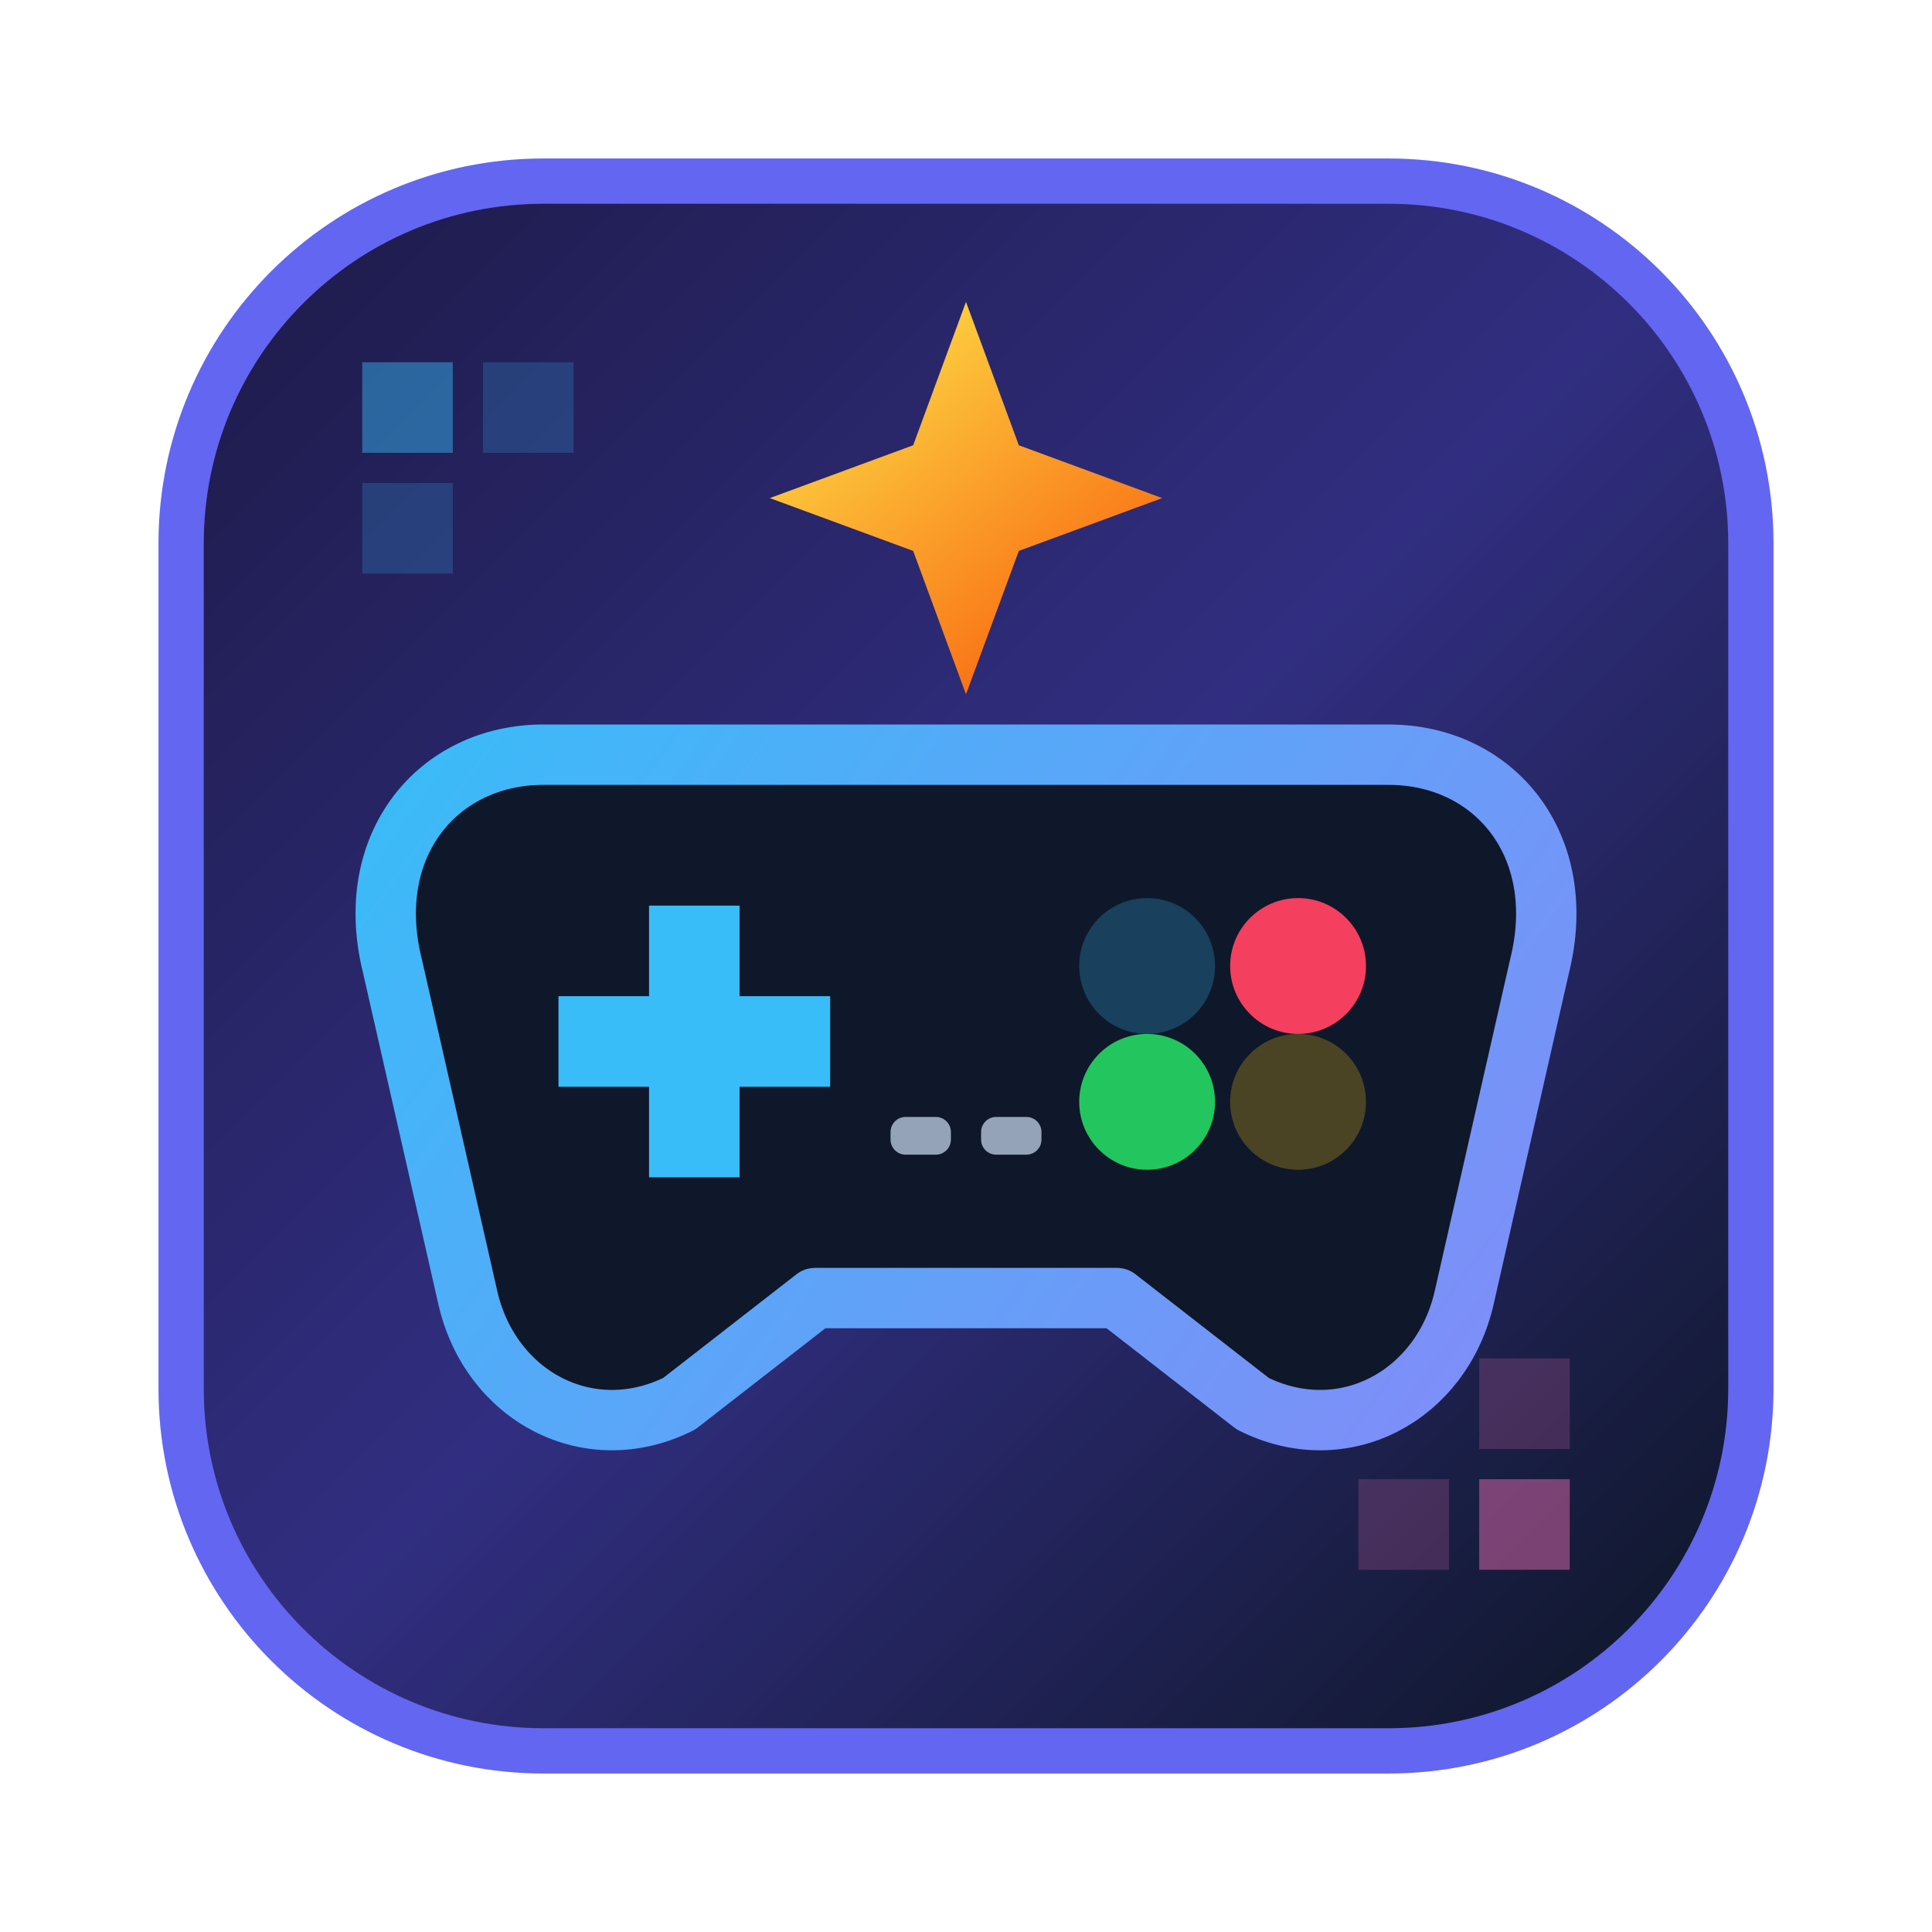
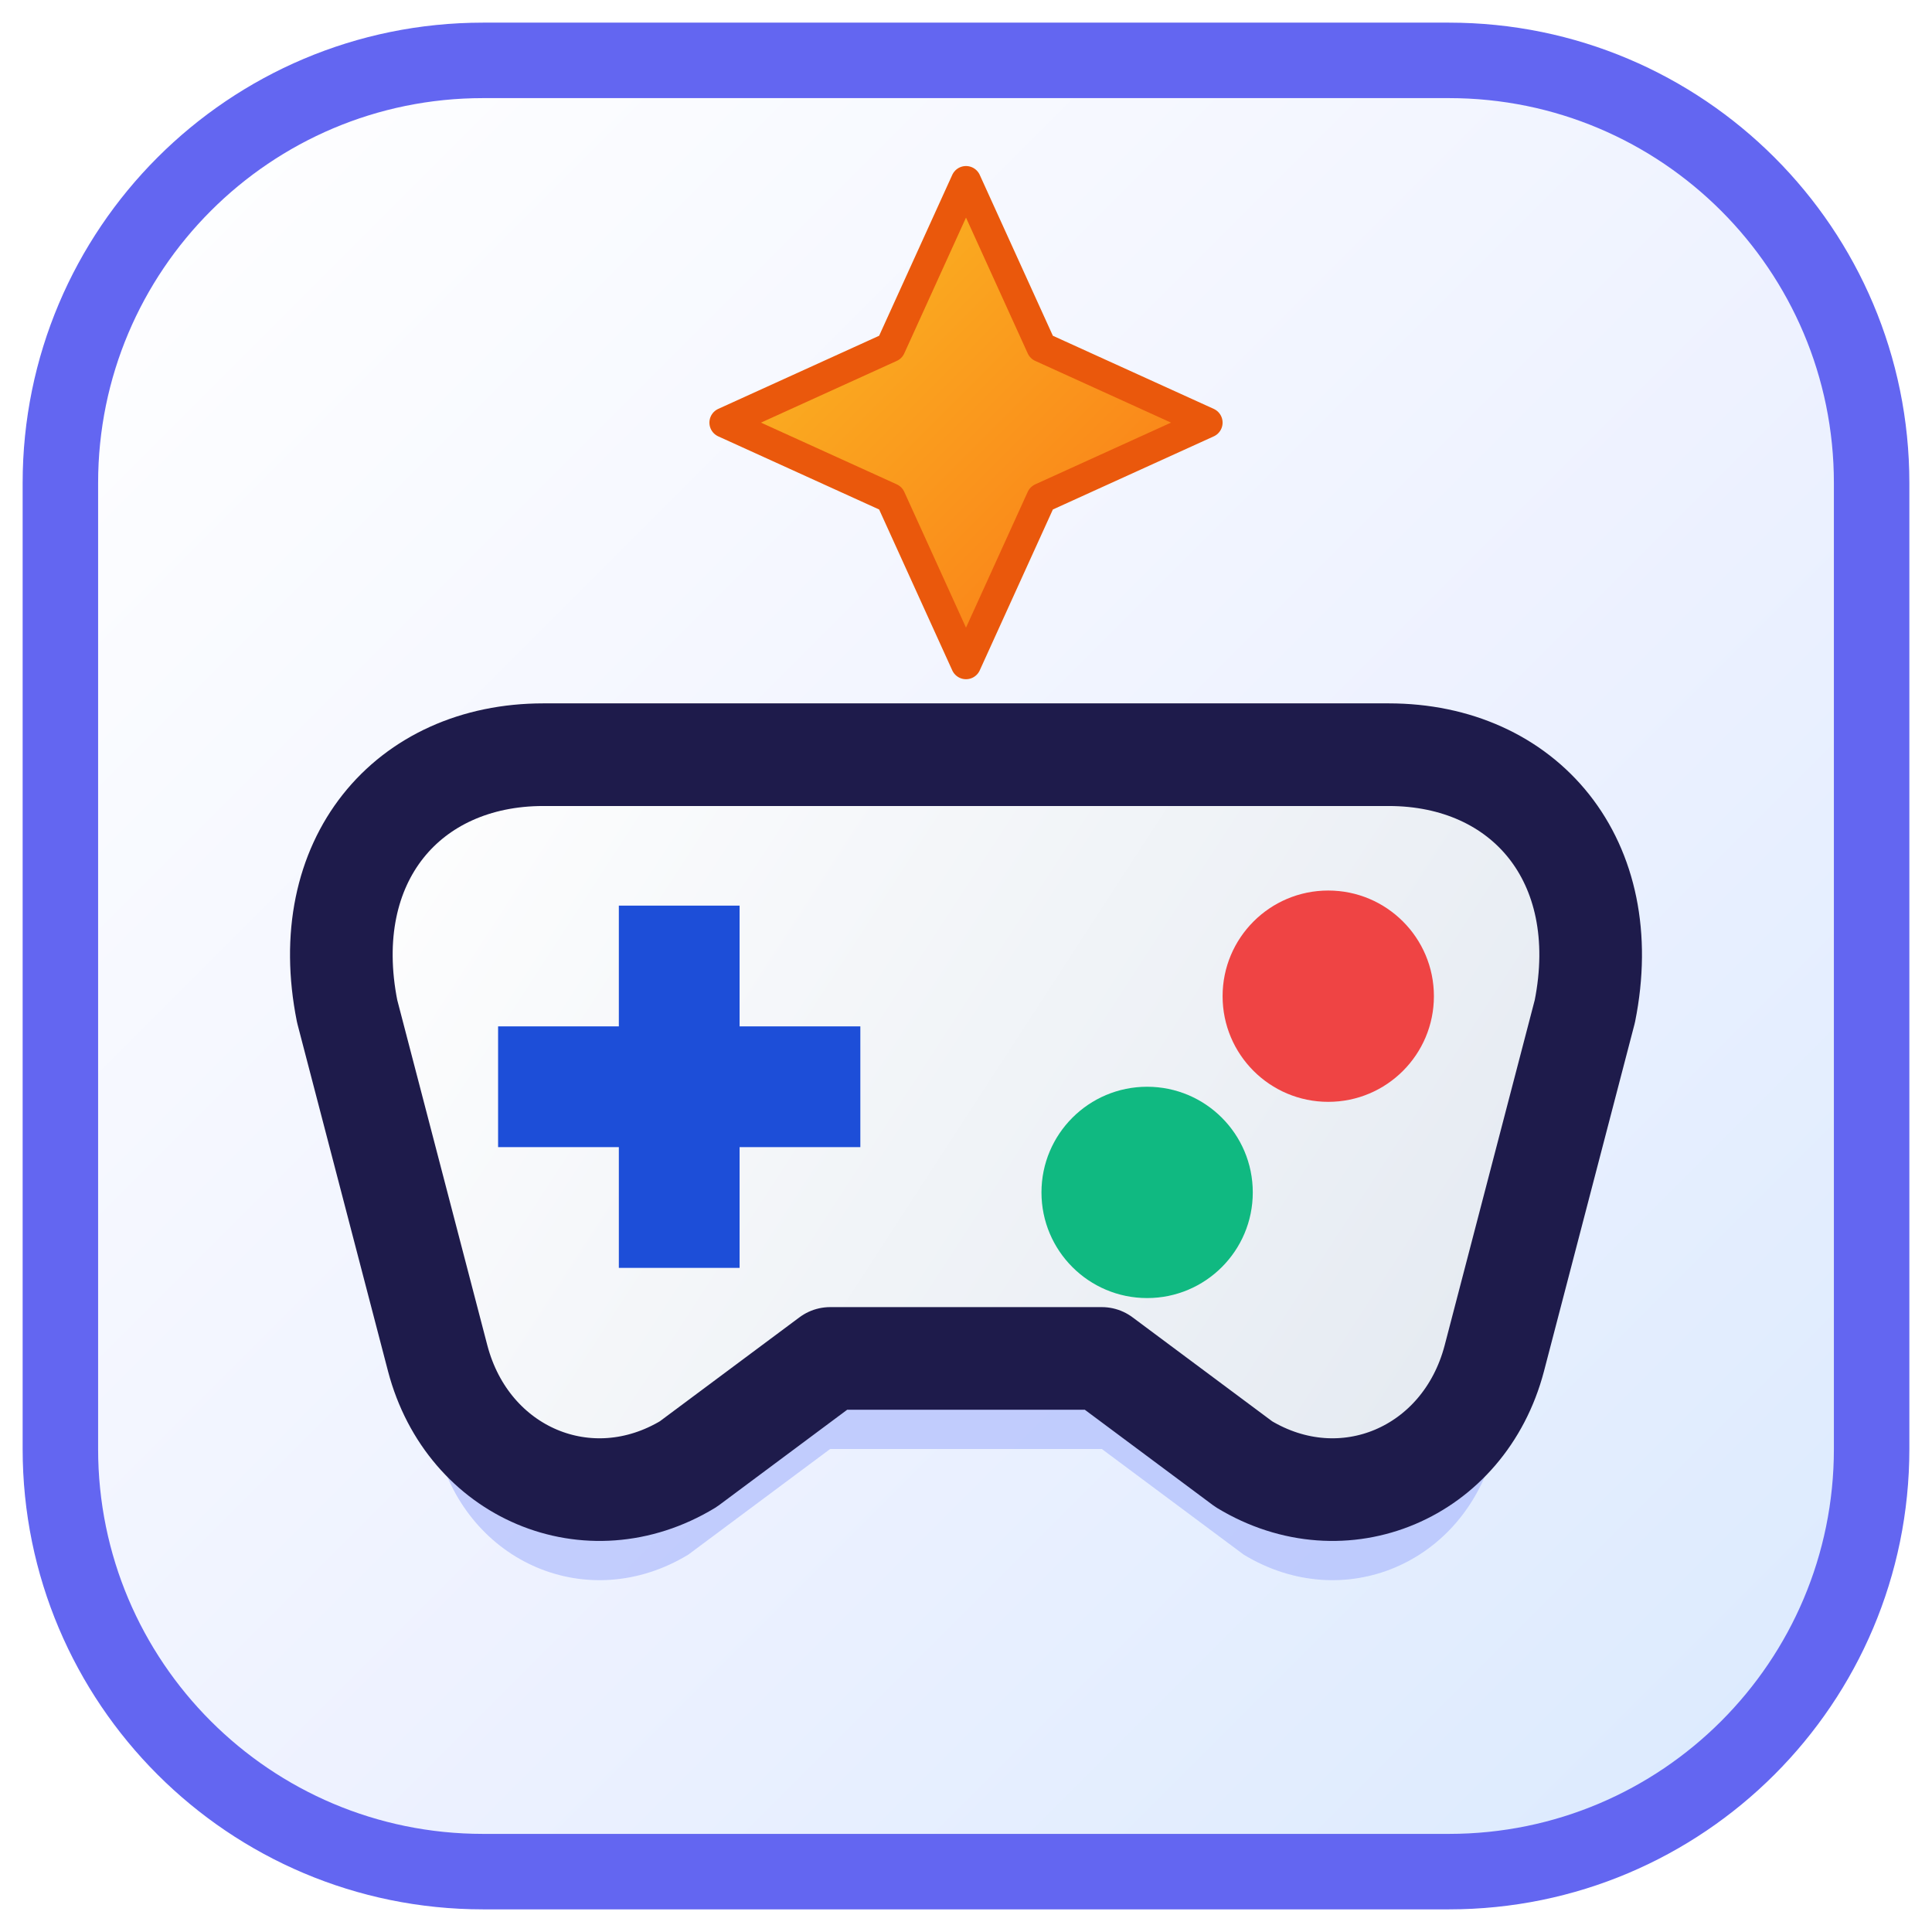
<svg xmlns="http://www.w3.org/2000/svg" viewBox="0 0 128 128" width="128" height="128" fill="none">
  <defs>
-     <linearGradient id="bgGrad" x1="16" y1="16" x2="112" y2="112" gradientUnits="userSpaceOnUse">
-       <stop offset="0%" stop-color="#1E1B4B" />
-       <stop offset="50%" stop-color="#312E81" />
-       <stop offset="100%" stop-color="#0F172A" />
+     <linearGradient id="bgLight" x1="8" y1="8" x2="120" y2="120" gradientUnits="userSpaceOnUse">
+       <stop offset="0%" stop-color="#FFFFFF" />
+       <stop offset="55%" stop-color="#EEF2FF" />
+       <stop offset="100%" stop-color="#DBEAFE" />
    </linearGradient>
-     <linearGradient id="padGrad" x1="28" y1="42" x2="100" y2="94" gradientUnits="userSpaceOnUse">
-       <stop offset="0%" stop-color="#38BDF8" />
-       <stop offset="100%" stop-color="#818CF8" />
+     <linearGradient id="padBody" x1="24" y1="48" x2="104" y2="100" gradientUnits="userSpaceOnUse">
+       <stop offset="0%" stop-color="#FFFFFF" />
+       <stop offset="100%" stop-color="#E2E8F0" />
    </linearGradient>
-     <linearGradient id="sparkGrad" x1="56" y1="20" x2="72" y2="40" gradientUnits="userSpaceOnUse">
-       <stop offset="0%" stop-color="#FDE047" />
+     <linearGradient id="sparkGrad" x1="48" y1="12" x2="80" y2="44" gradientUnits="userSpaceOnUse">
+       <stop offset="0%" stop-color="#FBBF24" />
      <stop offset="100%" stop-color="#F97316" />
    </linearGradient>
  </defs>
-   <rect x="12" y="12" width="104" height="104" rx="24" fill="url(#bgGrad)" stroke="#6366F1" stroke-width="3" />
-   <rect x="24" y="24" width="6" height="6" fill="#38BDF8" opacity="0.45" />
-   <rect x="32" y="24" width="6" height="6" fill="#38BDF8" opacity="0.2" />
-   <rect x="24" y="32" width="6" height="6" fill="#38BDF8" opacity="0.2" />
-   <rect x="98" y="98" width="6" height="6" fill="#F472B6" opacity="0.45" />
-   <rect x="90" y="98" width="6" height="6" fill="#F472B6" opacity="0.2" />
-   <rect x="98" y="90" width="6" height="6" fill="#F472B6" opacity="0.2" />
-   <path d="M64 20 L67.5 29.5 L77 33 L67.5 36.5 L64 46 L60.5 36.5 L51 33 L60.5 29.5 Z" fill="url(#sparkGrad)" />
-   <path d="M36 50 H92 C99 50 104 56 102 64 L97 86 C95.5 92.5 89 96 83 93 L74 86 H54 L45 93 C39 96 32.5 92.5 31 86 L26 64 C24 56 29 50 36 50 Z" fill="#0F172A" stroke="url(#padGrad)" stroke-width="4" stroke-linejoin="round" />
-   <path d="M43 60 H49 V66 H55 V72 H49 V78 H43 V72 H37 V66 H43 V60 Z" fill="#38BDF8" />
-   <circle cx="86" cy="64" r="4.5" fill="#F43F5E" />
-   <circle cx="76" cy="73" r="4.5" fill="#22C55E" />
-   <circle cx="86" cy="73" r="4.5" fill="#FACC15" opacity="0.25" />
-   <circle cx="76" cy="64" r="4.5" fill="#38BDF8" opacity="0.25" />
-   <rect x="59" y="74" width="4" height="2.5" rx="1" fill="#94A3B8" />
-   <rect x="65" y="74" width="4" height="2.5" rx="1" fill="#94A3B8" />
+   <rect x="4" y="4" width="120" height="120" rx="28" fill="url(#bgLight)" stroke="#6366F1" stroke-width="5" />
+   <path d="M64 12 L69 23 L80 28 L69 33 L64 44 L59 33 L48 28 L59 23 Z" fill="url(#sparkGrad)" stroke="#EA580C" stroke-width="2" stroke-linejoin="round" />
+   <path d="M36 56 H92 C101 56 107 63 105 73 L99 96 C97 103.6 89 107 82.4 103 L73 96 H55 L45.6 103 C39 107 31 103.6 29 96 L23 73 C21 63 27 56 36 56 Z" fill="#A5B4FC" opacity="0.6" />
+   <path d="M36 50 H92 C101 50 107 57 105 67 L99 90 C97 97.6 89 101 82.4 97 L73 90 H55 L45.6 97 C39 101 31 97.6 29 90 L23 67 C21 57 27 50 36 50 Z" fill="url(#padBody)" stroke="#1E1B4B" stroke-width="6.8" stroke-linejoin="round" />
+   <path d="M41 60 H49 V68 H57 V76 H49 V84 H41 V76 H33 V68 H41 V60 Z" fill="#1D4ED8" />
+   <circle cx="88" cy="66" r="7" fill="#EF4444" />
+   <circle cx="76" cy="79" r="7" fill="#10B981" />
</svg>
